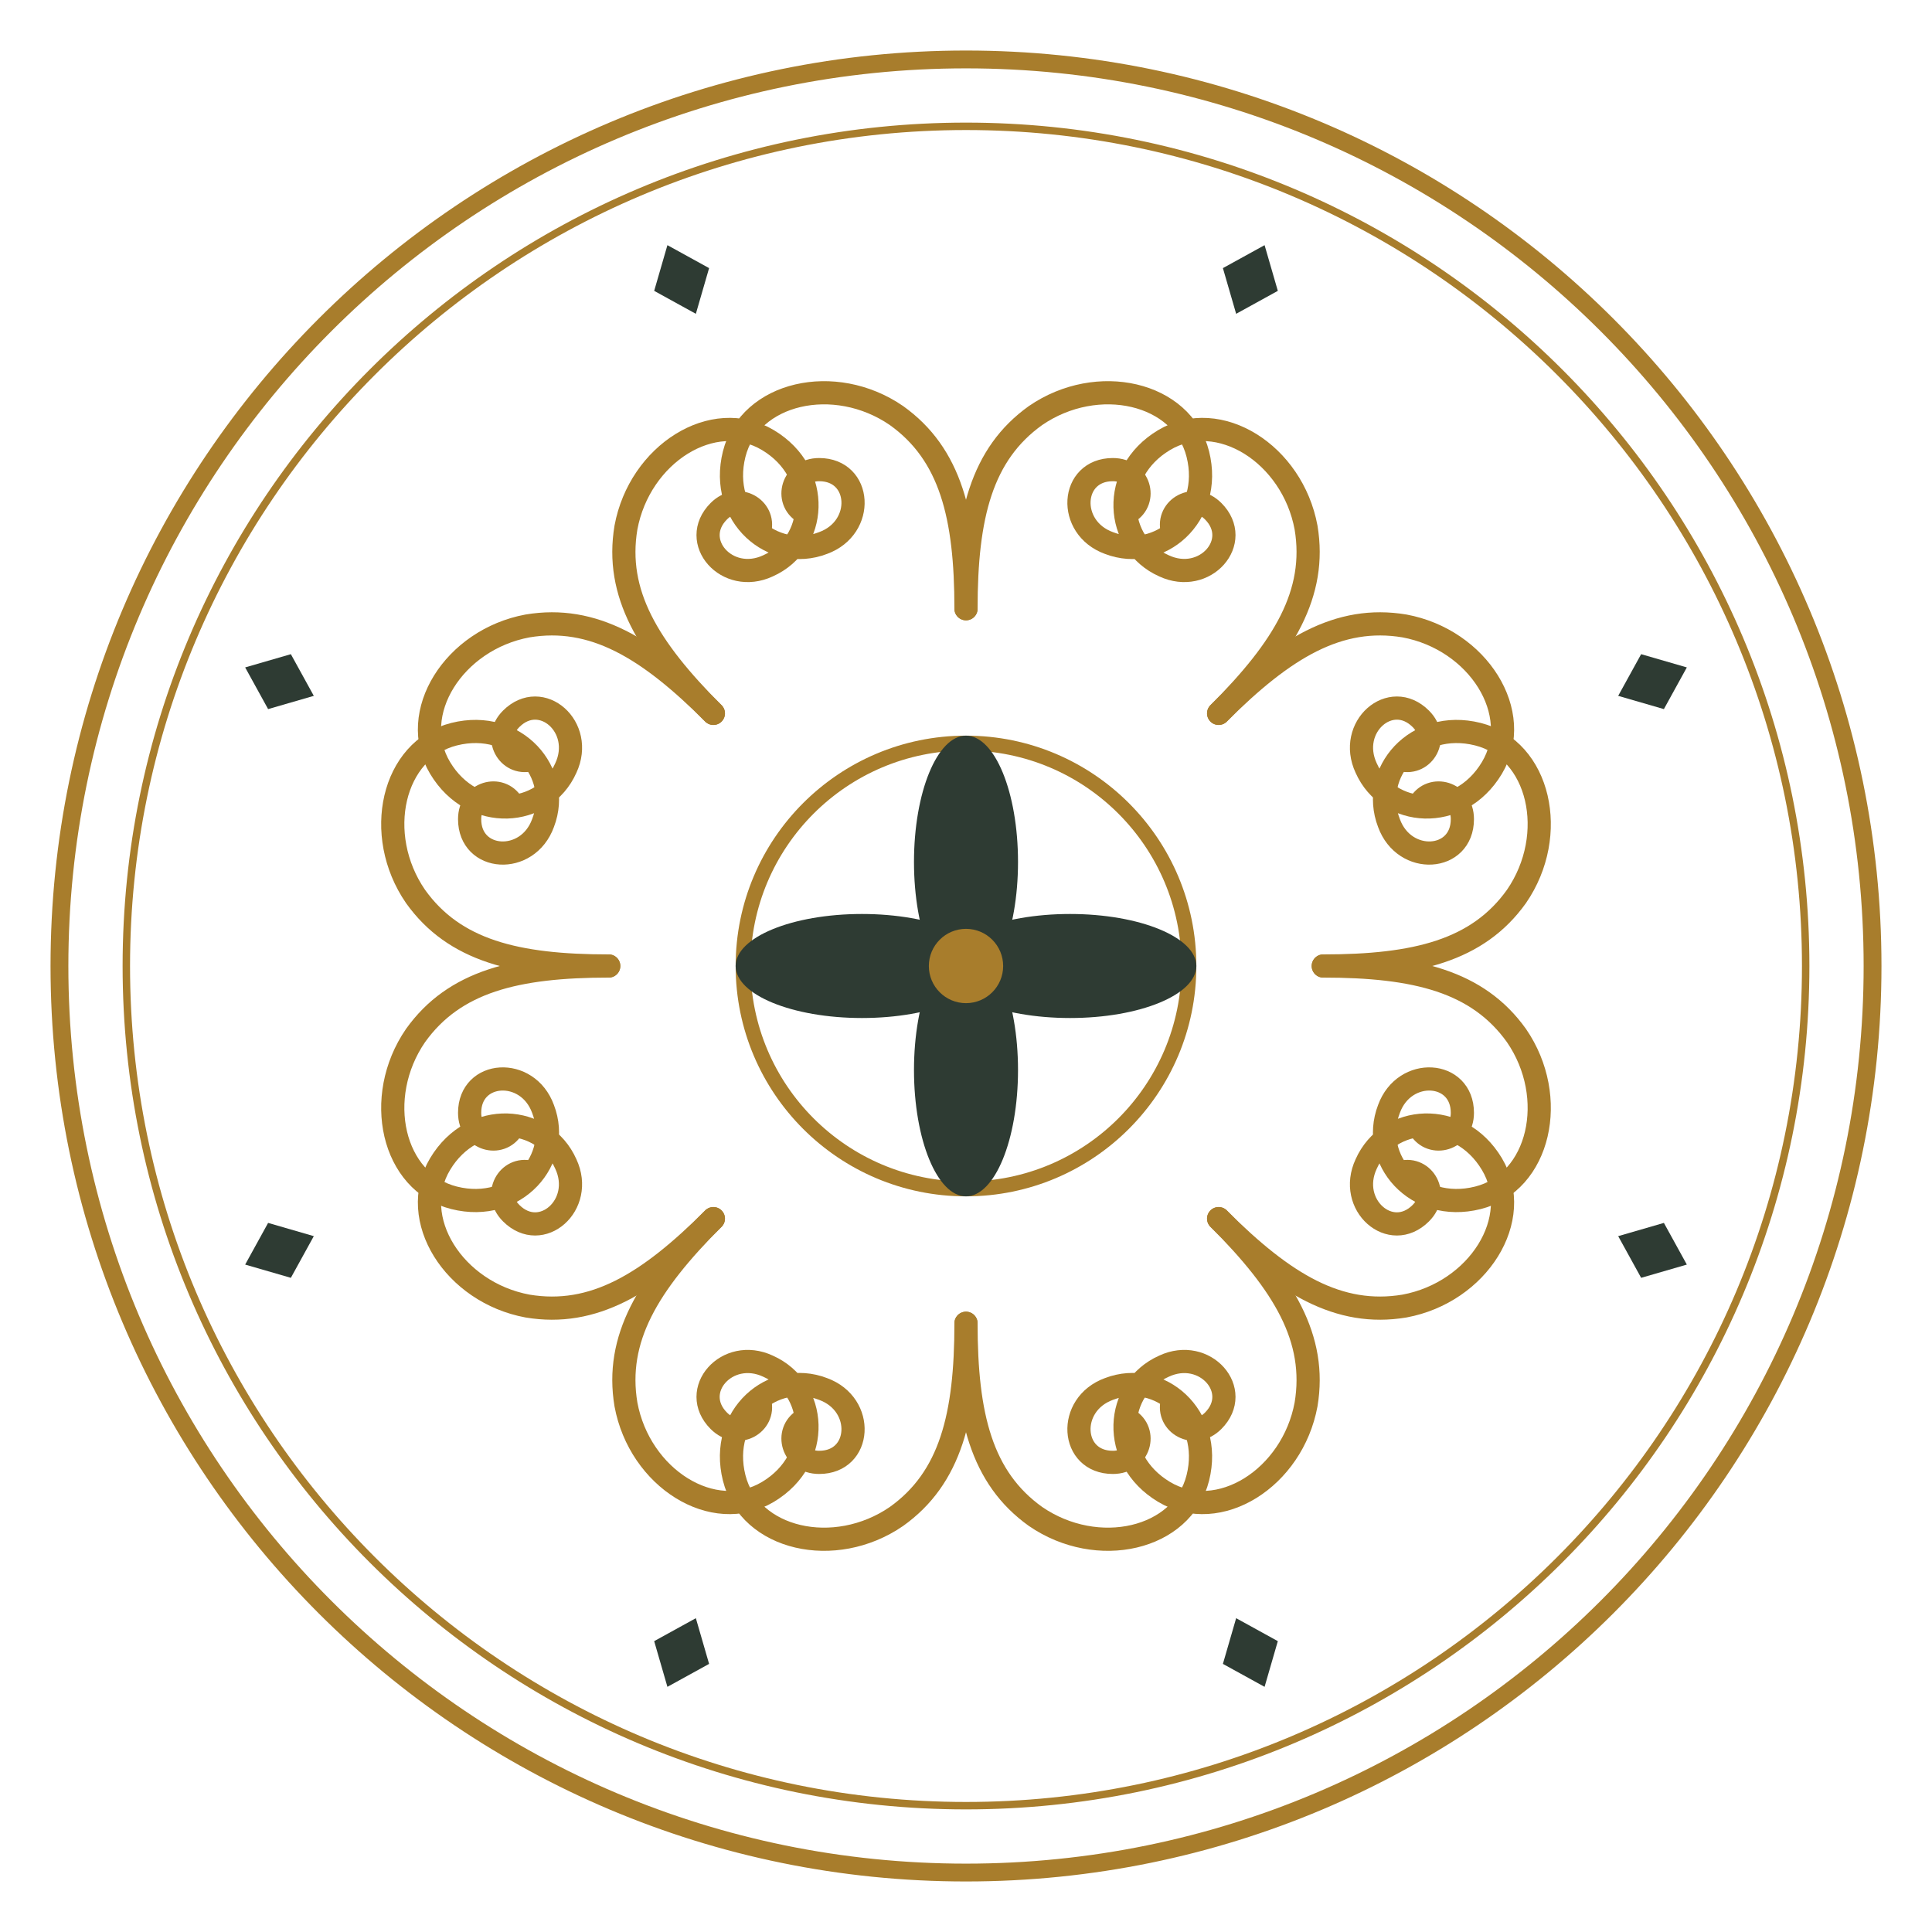
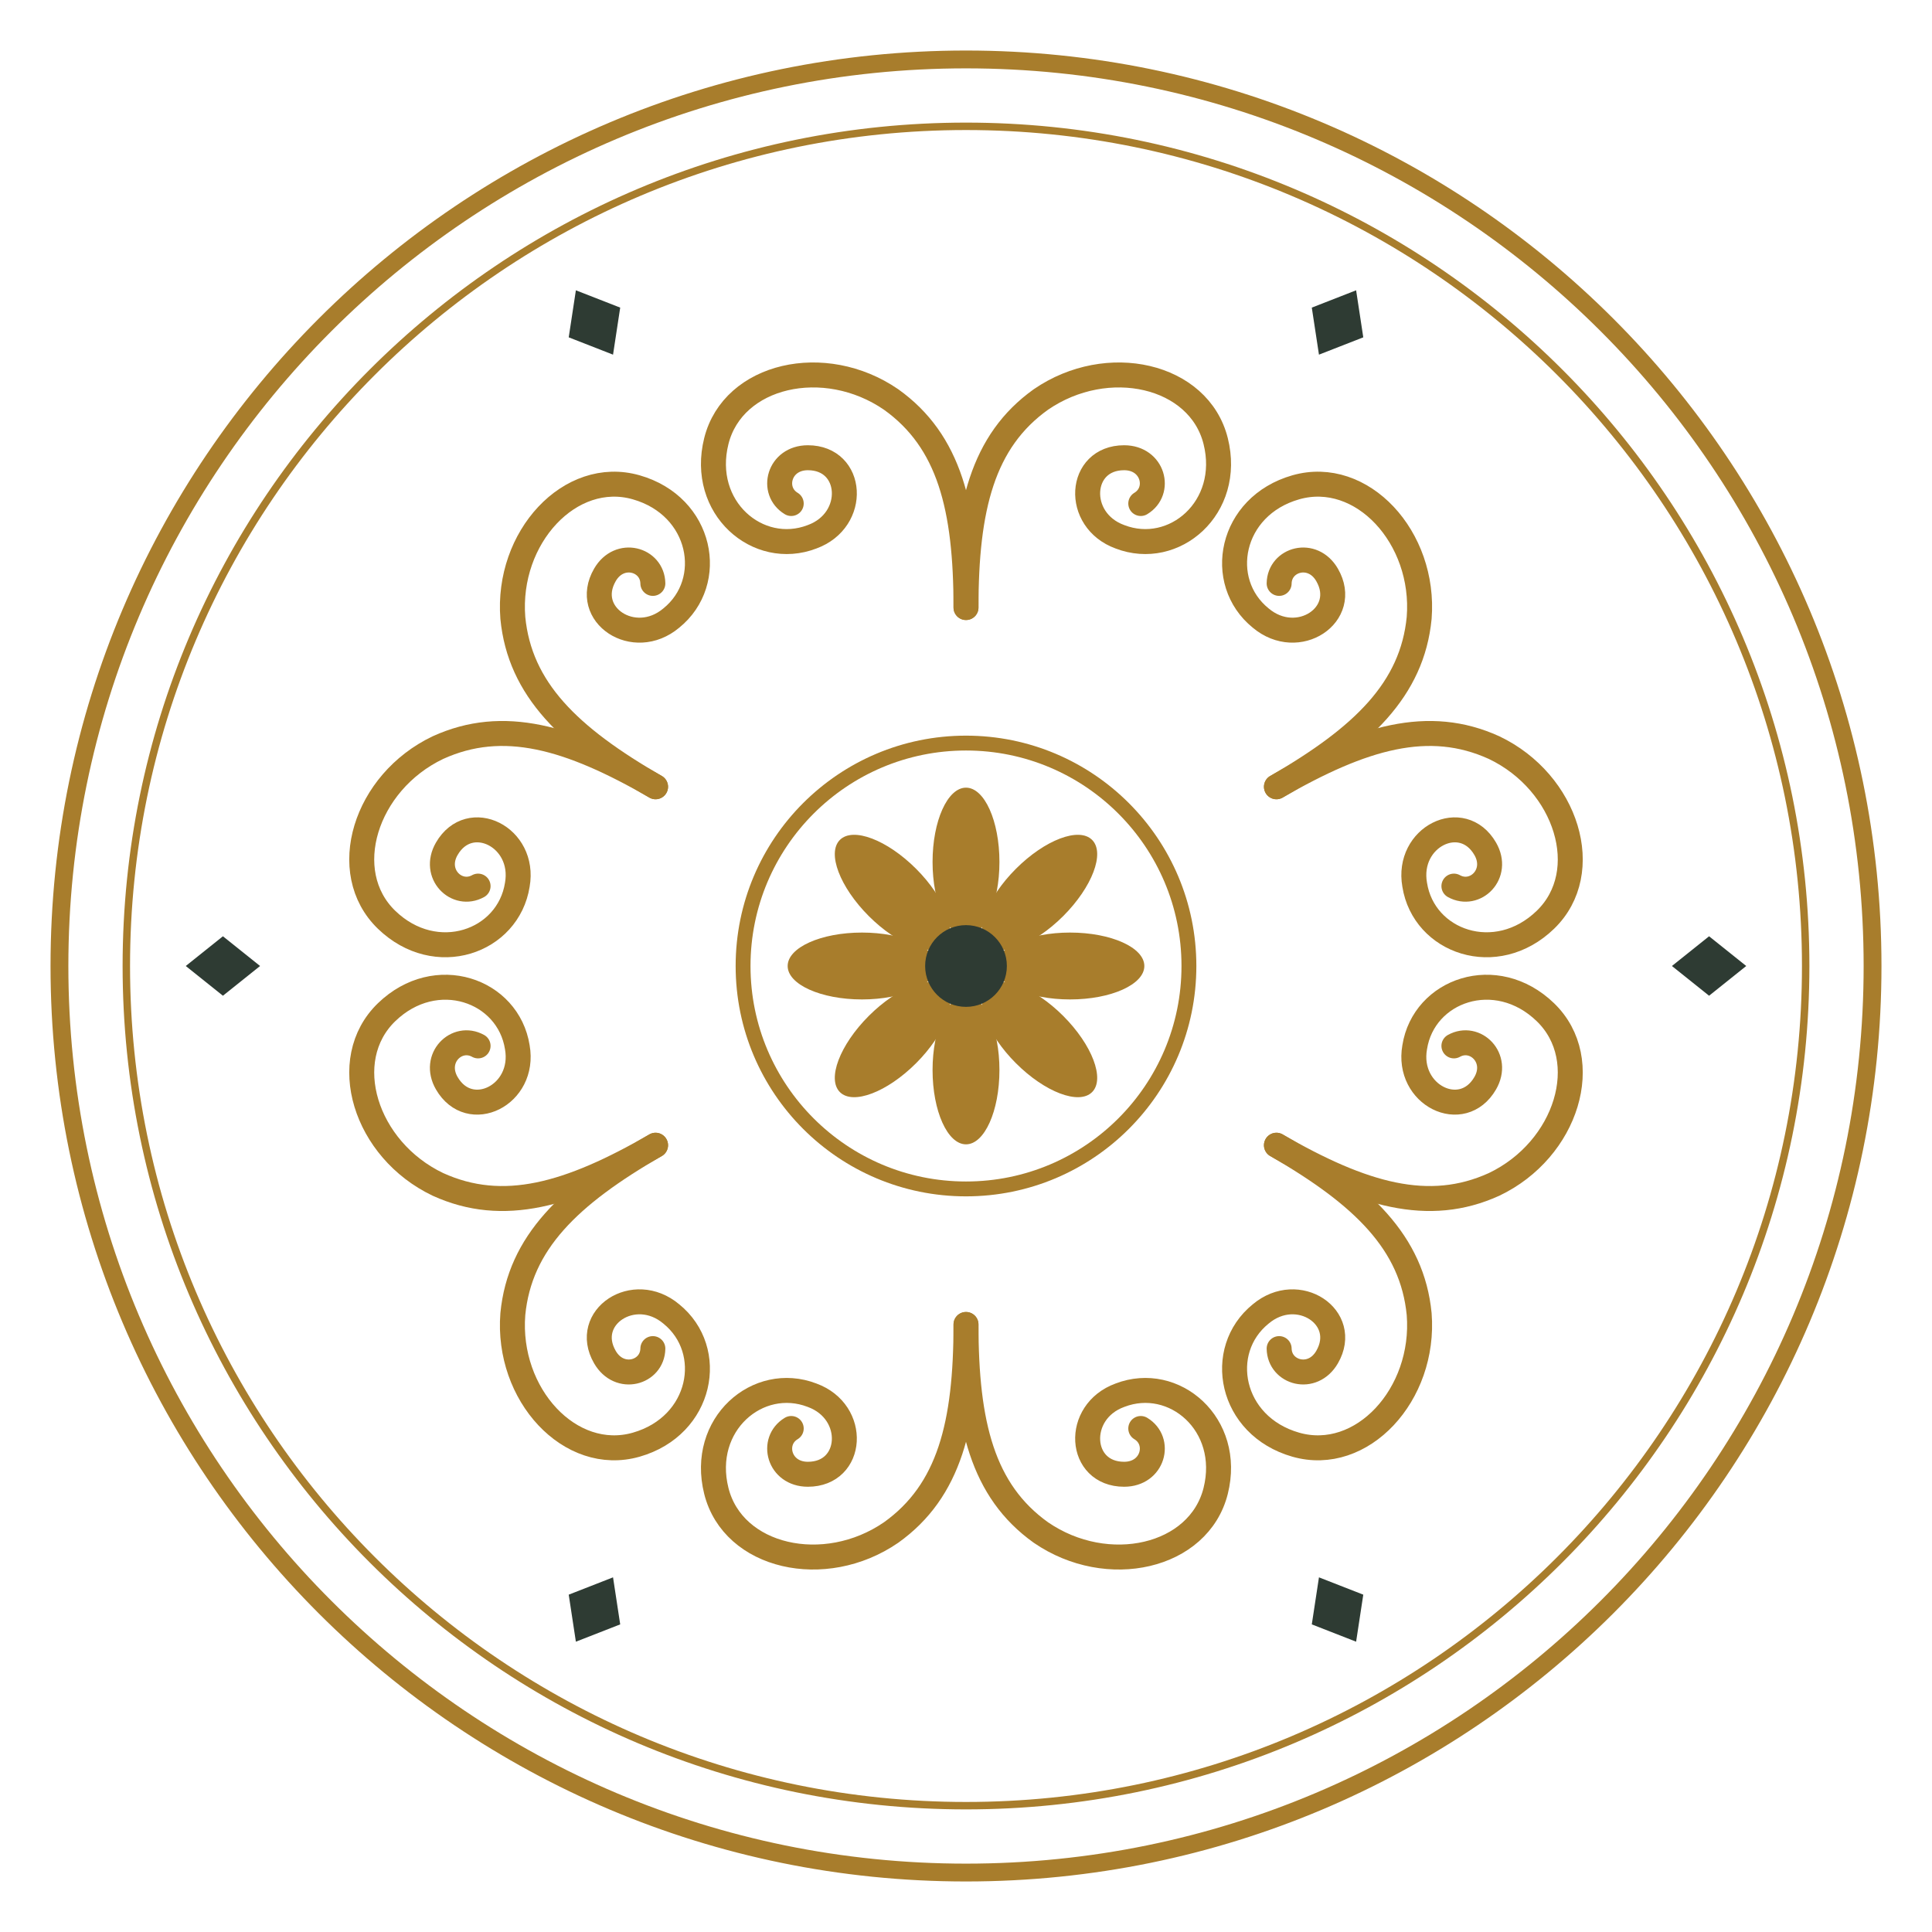
<svg xmlns="http://www.w3.org/2000/svg" width="260" height="260" viewBox="0 0 260 260">
  <g transform="translate(130,130)">
    <circle r="122" fill="none" stroke="#a87d2c" stroke-width="2.4" />
    <circle r="113" fill="none" stroke="#a87d2c" stroke-width="1" />
-     <g transform="rotate(0) translate(0,-72) scale(.52)">
+     <g transform="rotate(0) translate(0,-74) scale(0.56)">
      <g fill="none" stroke="#a87d2c" stroke-width="6" stroke-linecap="round" stroke-linejoin="round">
        <path d="M0,46 C0,22 4,6 18,-4 C34,-15 56,-10 60,6 C64,22 50,34 37,29 C26,25 27,10 38,10 C45,10 47,18 42,21" />
        <path d="M0,46 C0,22 4,6 18,-4 C34,-15 56,-10 60,6 C64,22 50,34 37,29 C26,25 27,10 38,10 C45,10 47,18 42,21" transform="scale(-1,1)" />
      </g>
    </g>
-     <g transform="rotate(22.5) translate(0,-100)">
+     <g transform="rotate(30) translate(0,-100)">
      <path d="M0,-5 L4,0 L0,5 L-4,0 Z" fill="#2e3b33" />
    </g>
-     <g transform="rotate(45) translate(0,-72) scale(.52)">
+     <g transform="rotate(60) translate(0,-74) scale(0.56)">
      <g fill="none" stroke="#a87d2c" stroke-width="6" stroke-linecap="round" stroke-linejoin="round">
        <path d="M0,46 C0,22 4,6 18,-4 C34,-15 56,-10 60,6 C64,22 50,34 37,29 C26,25 27,10 38,10 C45,10 47,18 42,21" />
        <path d="M0,46 C0,22 4,6 18,-4 C34,-15 56,-10 60,6 C64,22 50,34 37,29 C26,25 27,10 38,10 C45,10 47,18 42,21" transform="scale(-1,1)" />
      </g>
    </g>
-     <g transform="rotate(67.5) translate(0,-100)">
+     <g transform="rotate(90) translate(0,-100)">
      <path d="M0,-5 L4,0 L0,5 L-4,0 Z" fill="#2e3b33" />
    </g>
-     <g transform="rotate(90) translate(0,-72) scale(.52)">
+     <g transform="rotate(120) translate(0,-74) scale(0.56)">
      <g fill="none" stroke="#a87d2c" stroke-width="6" stroke-linecap="round" stroke-linejoin="round">
        <path d="M0,46 C0,22 4,6 18,-4 C34,-15 56,-10 60,6 C64,22 50,34 37,29 C26,25 27,10 38,10 C45,10 47,18 42,21" />
        <path d="M0,46 C0,22 4,6 18,-4 C34,-15 56,-10 60,6 C64,22 50,34 37,29 C26,25 27,10 38,10 C45,10 47,18 42,21" transform="scale(-1,1)" />
      </g>
    </g>
-     <g transform="rotate(112.5) translate(0,-100)">
+     <g transform="rotate(150) translate(0,-100)">
      <path d="M0,-5 L4,0 L0,5 L-4,0 Z" fill="#2e3b33" />
    </g>
-     <g transform="rotate(135) translate(0,-72) scale(.52)">
+     <g transform="rotate(180) translate(0,-74) scale(0.56)">
      <g fill="none" stroke="#a87d2c" stroke-width="6" stroke-linecap="round" stroke-linejoin="round">
        <path d="M0,46 C0,22 4,6 18,-4 C34,-15 56,-10 60,6 C64,22 50,34 37,29 C26,25 27,10 38,10 C45,10 47,18 42,21" />
        <path d="M0,46 C0,22 4,6 18,-4 C34,-15 56,-10 60,6 C64,22 50,34 37,29 C26,25 27,10 38,10 C45,10 47,18 42,21" transform="scale(-1,1)" />
      </g>
    </g>
-     <g transform="rotate(157.5) translate(0,-100)">
+     <g transform="rotate(210) translate(0,-100)">
      <path d="M0,-5 L4,0 L0,5 L-4,0 Z" fill="#2e3b33" />
    </g>
-     <g transform="rotate(180) translate(0,-72) scale(.52)">
+     <g transform="rotate(240) translate(0,-74) scale(0.56)">
      <g fill="none" stroke="#a87d2c" stroke-width="6" stroke-linecap="round" stroke-linejoin="round">
        <path d="M0,46 C0,22 4,6 18,-4 C34,-15 56,-10 60,6 C64,22 50,34 37,29 C26,25 27,10 38,10 C45,10 47,18 42,21" />
        <path d="M0,46 C0,22 4,6 18,-4 C34,-15 56,-10 60,6 C64,22 50,34 37,29 C26,25 27,10 38,10 C45,10 47,18 42,21" transform="scale(-1,1)" />
      </g>
    </g>
-     <g transform="rotate(202.5) translate(0,-100)">
+     <g transform="rotate(270) translate(0,-100)">
      <path d="M0,-5 L4,0 L0,5 L-4,0 Z" fill="#2e3b33" />
    </g>
-     <g transform="rotate(225) translate(0,-72) scale(.52)">
+     <g transform="rotate(300) translate(0,-74) scale(0.56)">
      <g fill="none" stroke="#a87d2c" stroke-width="6" stroke-linecap="round" stroke-linejoin="round">
        <path d="M0,46 C0,22 4,6 18,-4 C34,-15 56,-10 60,6 C64,22 50,34 37,29 C26,25 27,10 38,10 C45,10 47,18 42,21" />
        <path d="M0,46 C0,22 4,6 18,-4 C34,-15 56,-10 60,6 C64,22 50,34 37,29 C26,25 27,10 38,10 C45,10 47,18 42,21" transform="scale(-1,1)" />
      </g>
    </g>
-     <g transform="rotate(247.5) translate(0,-100)">
-       <path d="M0,-5 L4,0 L0,5 L-4,0 Z" fill="#2e3b33" />
-     </g>
-     <g transform="rotate(270) translate(0,-72) scale(.52)">
-       <g fill="none" stroke="#a87d2c" stroke-width="6" stroke-linecap="round" stroke-linejoin="round">
-         <path d="M0,46 C0,22 4,6 18,-4 C34,-15 56,-10 60,6 C64,22 50,34 37,29 C26,25 27,10 38,10 C45,10 47,18 42,21" />
-         <path d="M0,46 C0,22 4,6 18,-4 C34,-15 56,-10 60,6 C64,22 50,34 37,29 C26,25 27,10 38,10 C45,10 47,18 42,21" transform="scale(-1,1)" />
-       </g>
-     </g>
-     <g transform="rotate(292.5) translate(0,-100)">
-       <path d="M0,-5 L4,0 L0,5 L-4,0 Z" fill="#2e3b33" />
-     </g>
-     <g transform="rotate(315) translate(0,-72) scale(.52)">
-       <g fill="none" stroke="#a87d2c" stroke-width="6" stroke-linecap="round" stroke-linejoin="round">
-         <path d="M0,46 C0,22 4,6 18,-4 C34,-15 56,-10 60,6 C64,22 50,34 37,29 C26,25 27,10 38,10 C45,10 47,18 42,21" />
-         <path d="M0,46 C0,22 4,6 18,-4 C34,-15 56,-10 60,6 C64,22 50,34 37,29 C26,25 27,10 38,10 C45,10 47,18 42,21" transform="scale(-1,1)" />
-       </g>
-     </g>
-     <g transform="rotate(337.5) translate(0,-100)">
+     <g transform="rotate(330) translate(0,-100)">
      <path d="M0,-5 L4,0 L0,5 L-4,0 Z" fill="#2e3b33" />
    </g>
    <circle r="30" fill="none" stroke="#a87d2c" stroke-width="2" />
-     <ellipse rx="7" ry="17" transform="rotate(0) translate(0,-14)" fill="#2e3b33" />
-     <ellipse rx="7" ry="17" transform="rotate(90) translate(0,-14)" fill="#2e3b33" />
-     <ellipse rx="7" ry="17" transform="rotate(180) translate(0,-14)" fill="#2e3b33" />
-     <ellipse rx="7" ry="17" transform="rotate(270) translate(0,-14)" fill="#2e3b33" />
-     <circle r="5" fill="#a87d2c" />
+     <g transform="rotate(0) translate(0,-14)">
+       <ellipse rx="4.5" ry="10" fill="#a87d2c" />
+     </g>
+     <g transform="rotate(45) translate(0,-14)">
+       <ellipse rx="4.5" ry="10" fill="#a87d2c" />
+     </g>
+     <g transform="rotate(90) translate(0,-14)">
+       <ellipse rx="4.5" ry="10" fill="#a87d2c" />
+     </g>
+     <g transform="rotate(135) translate(0,-14)">
+       <ellipse rx="4.5" ry="10" fill="#a87d2c" />
+     </g>
+     <g transform="rotate(180) translate(0,-14)">
+       <ellipse rx="4.5" ry="10" fill="#a87d2c" />
+     </g>
+     <g transform="rotate(225) translate(0,-14)">
+       <ellipse rx="4.5" ry="10" fill="#a87d2c" />
+     </g>
+     <g transform="rotate(270) translate(0,-14)">
+       <ellipse rx="4.5" ry="10" fill="#a87d2c" />
+     </g>
+     <g transform="rotate(315) translate(0,-14)">
+       <ellipse rx="4.5" ry="10" fill="#a87d2c" />
+     </g>
+     <circle r="5.5" fill="#2e3b33" />
  </g>
</svg>
